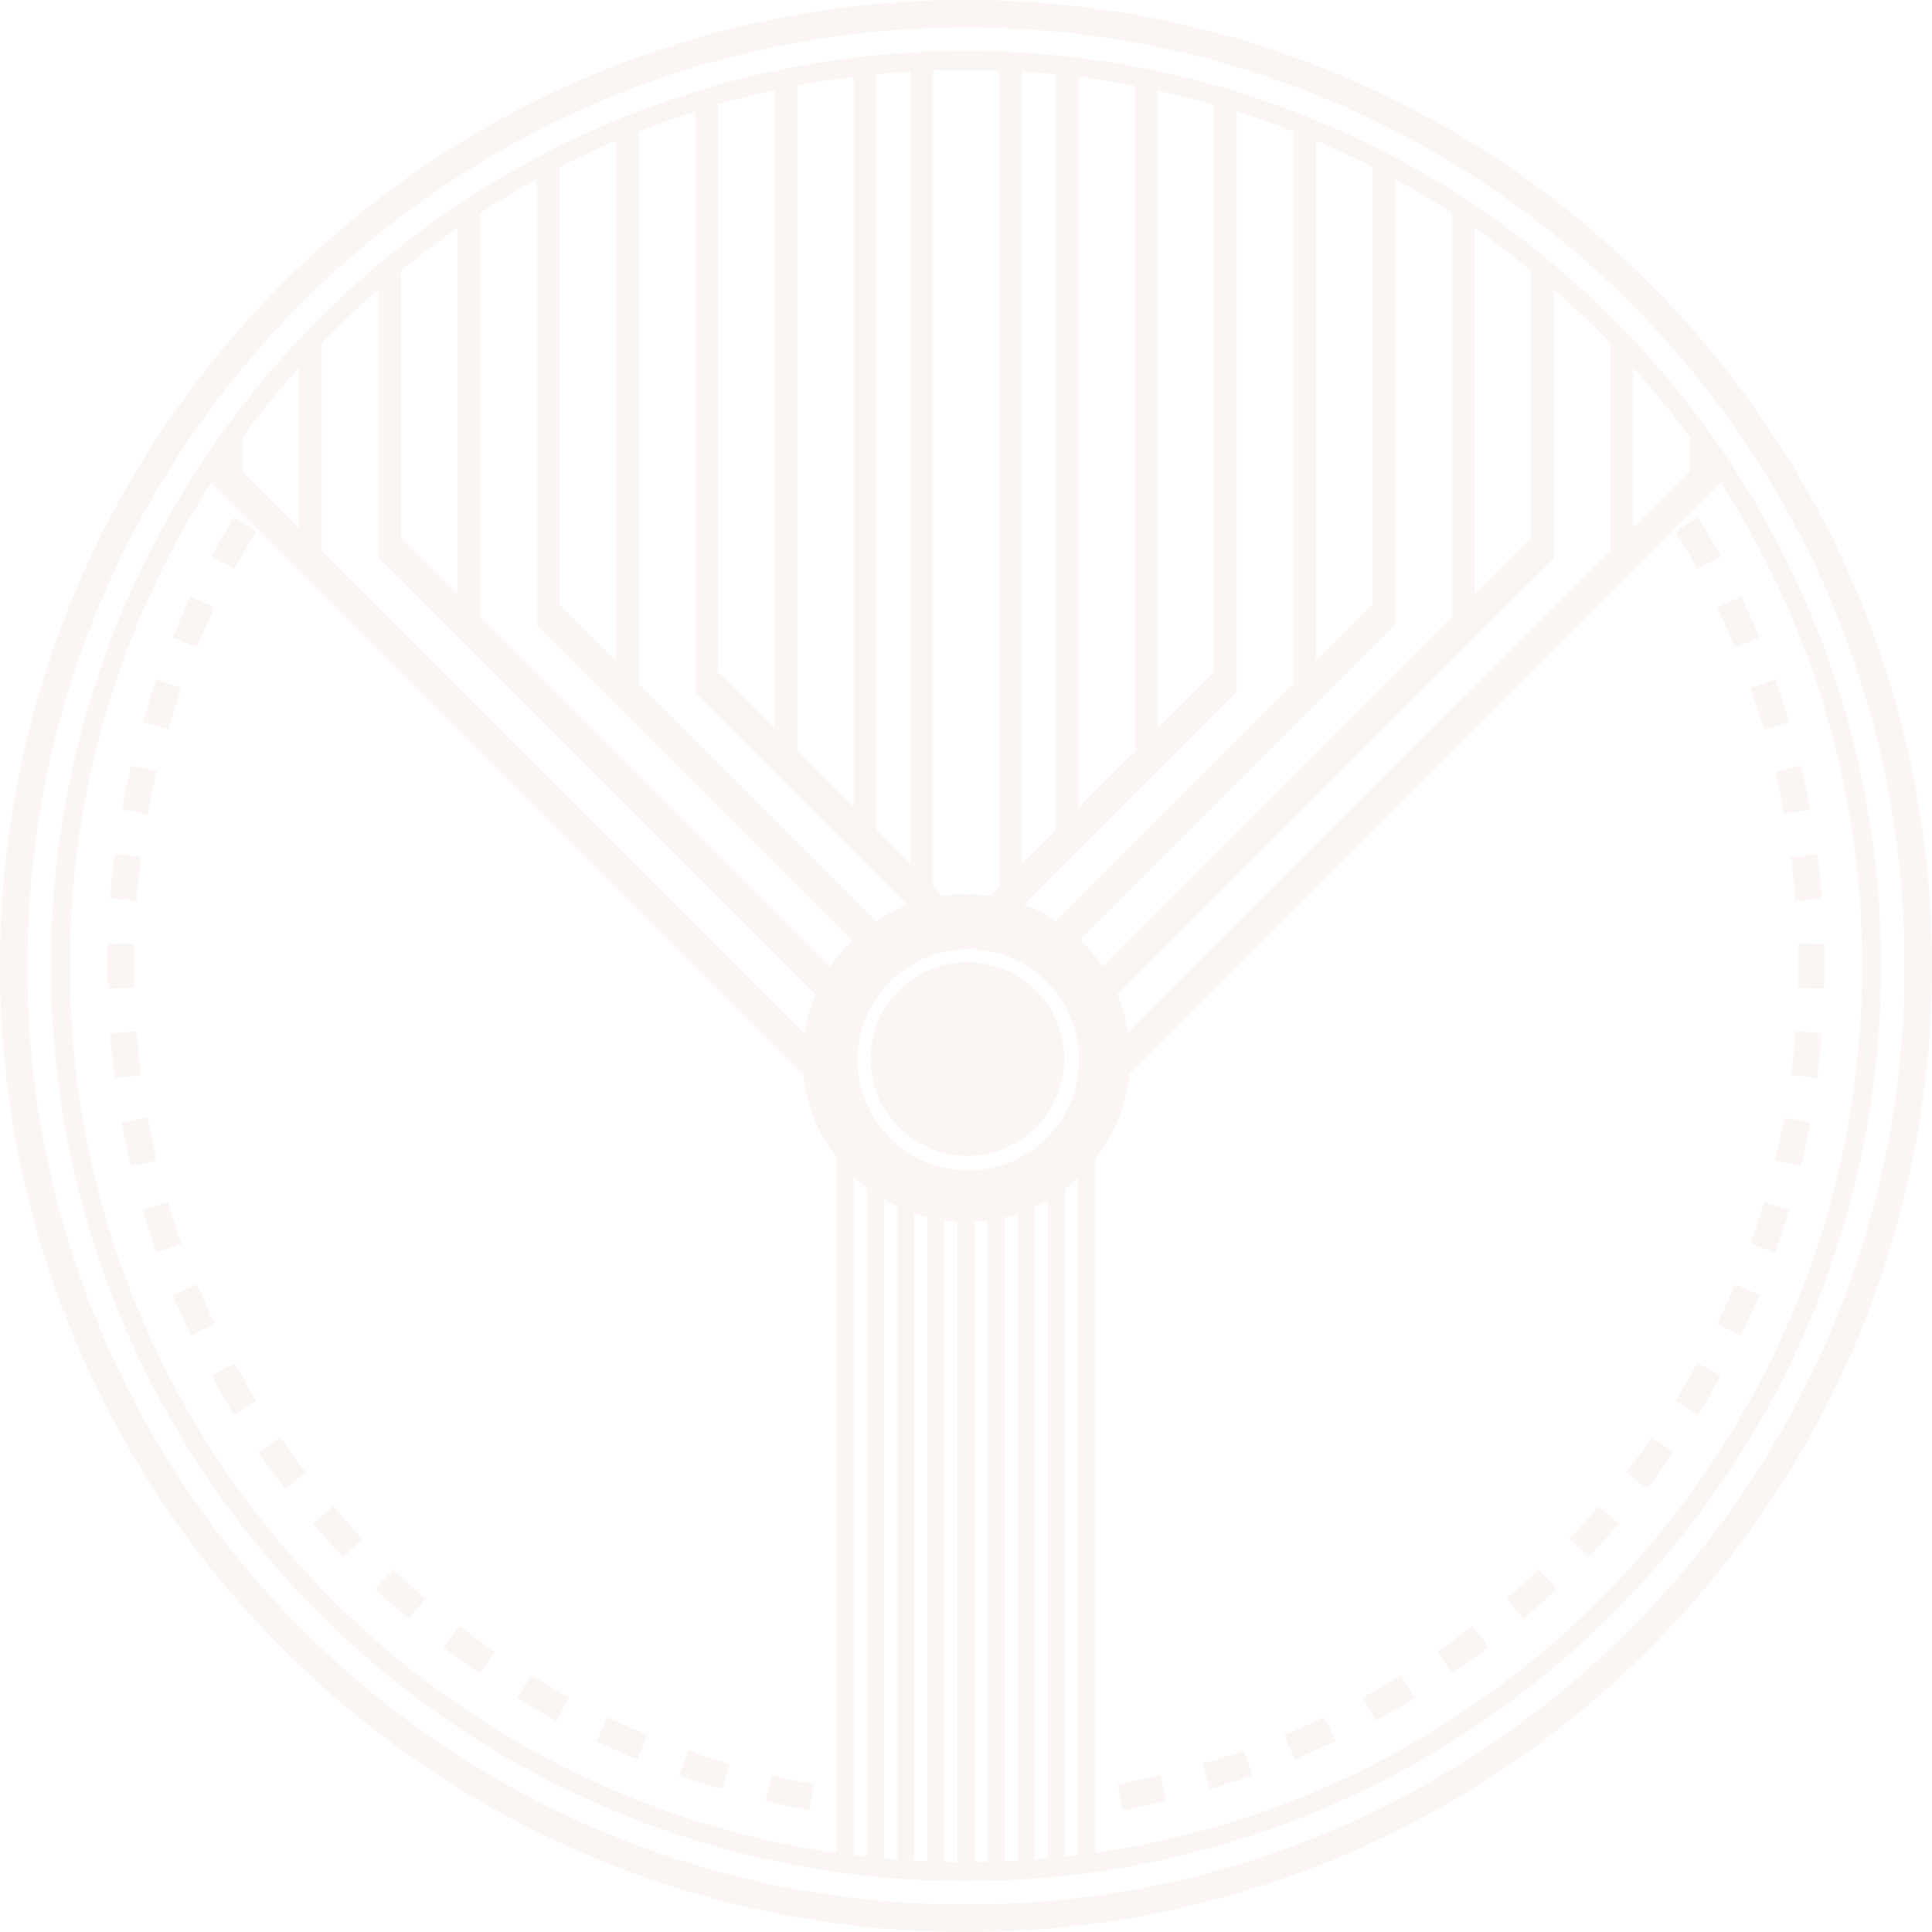
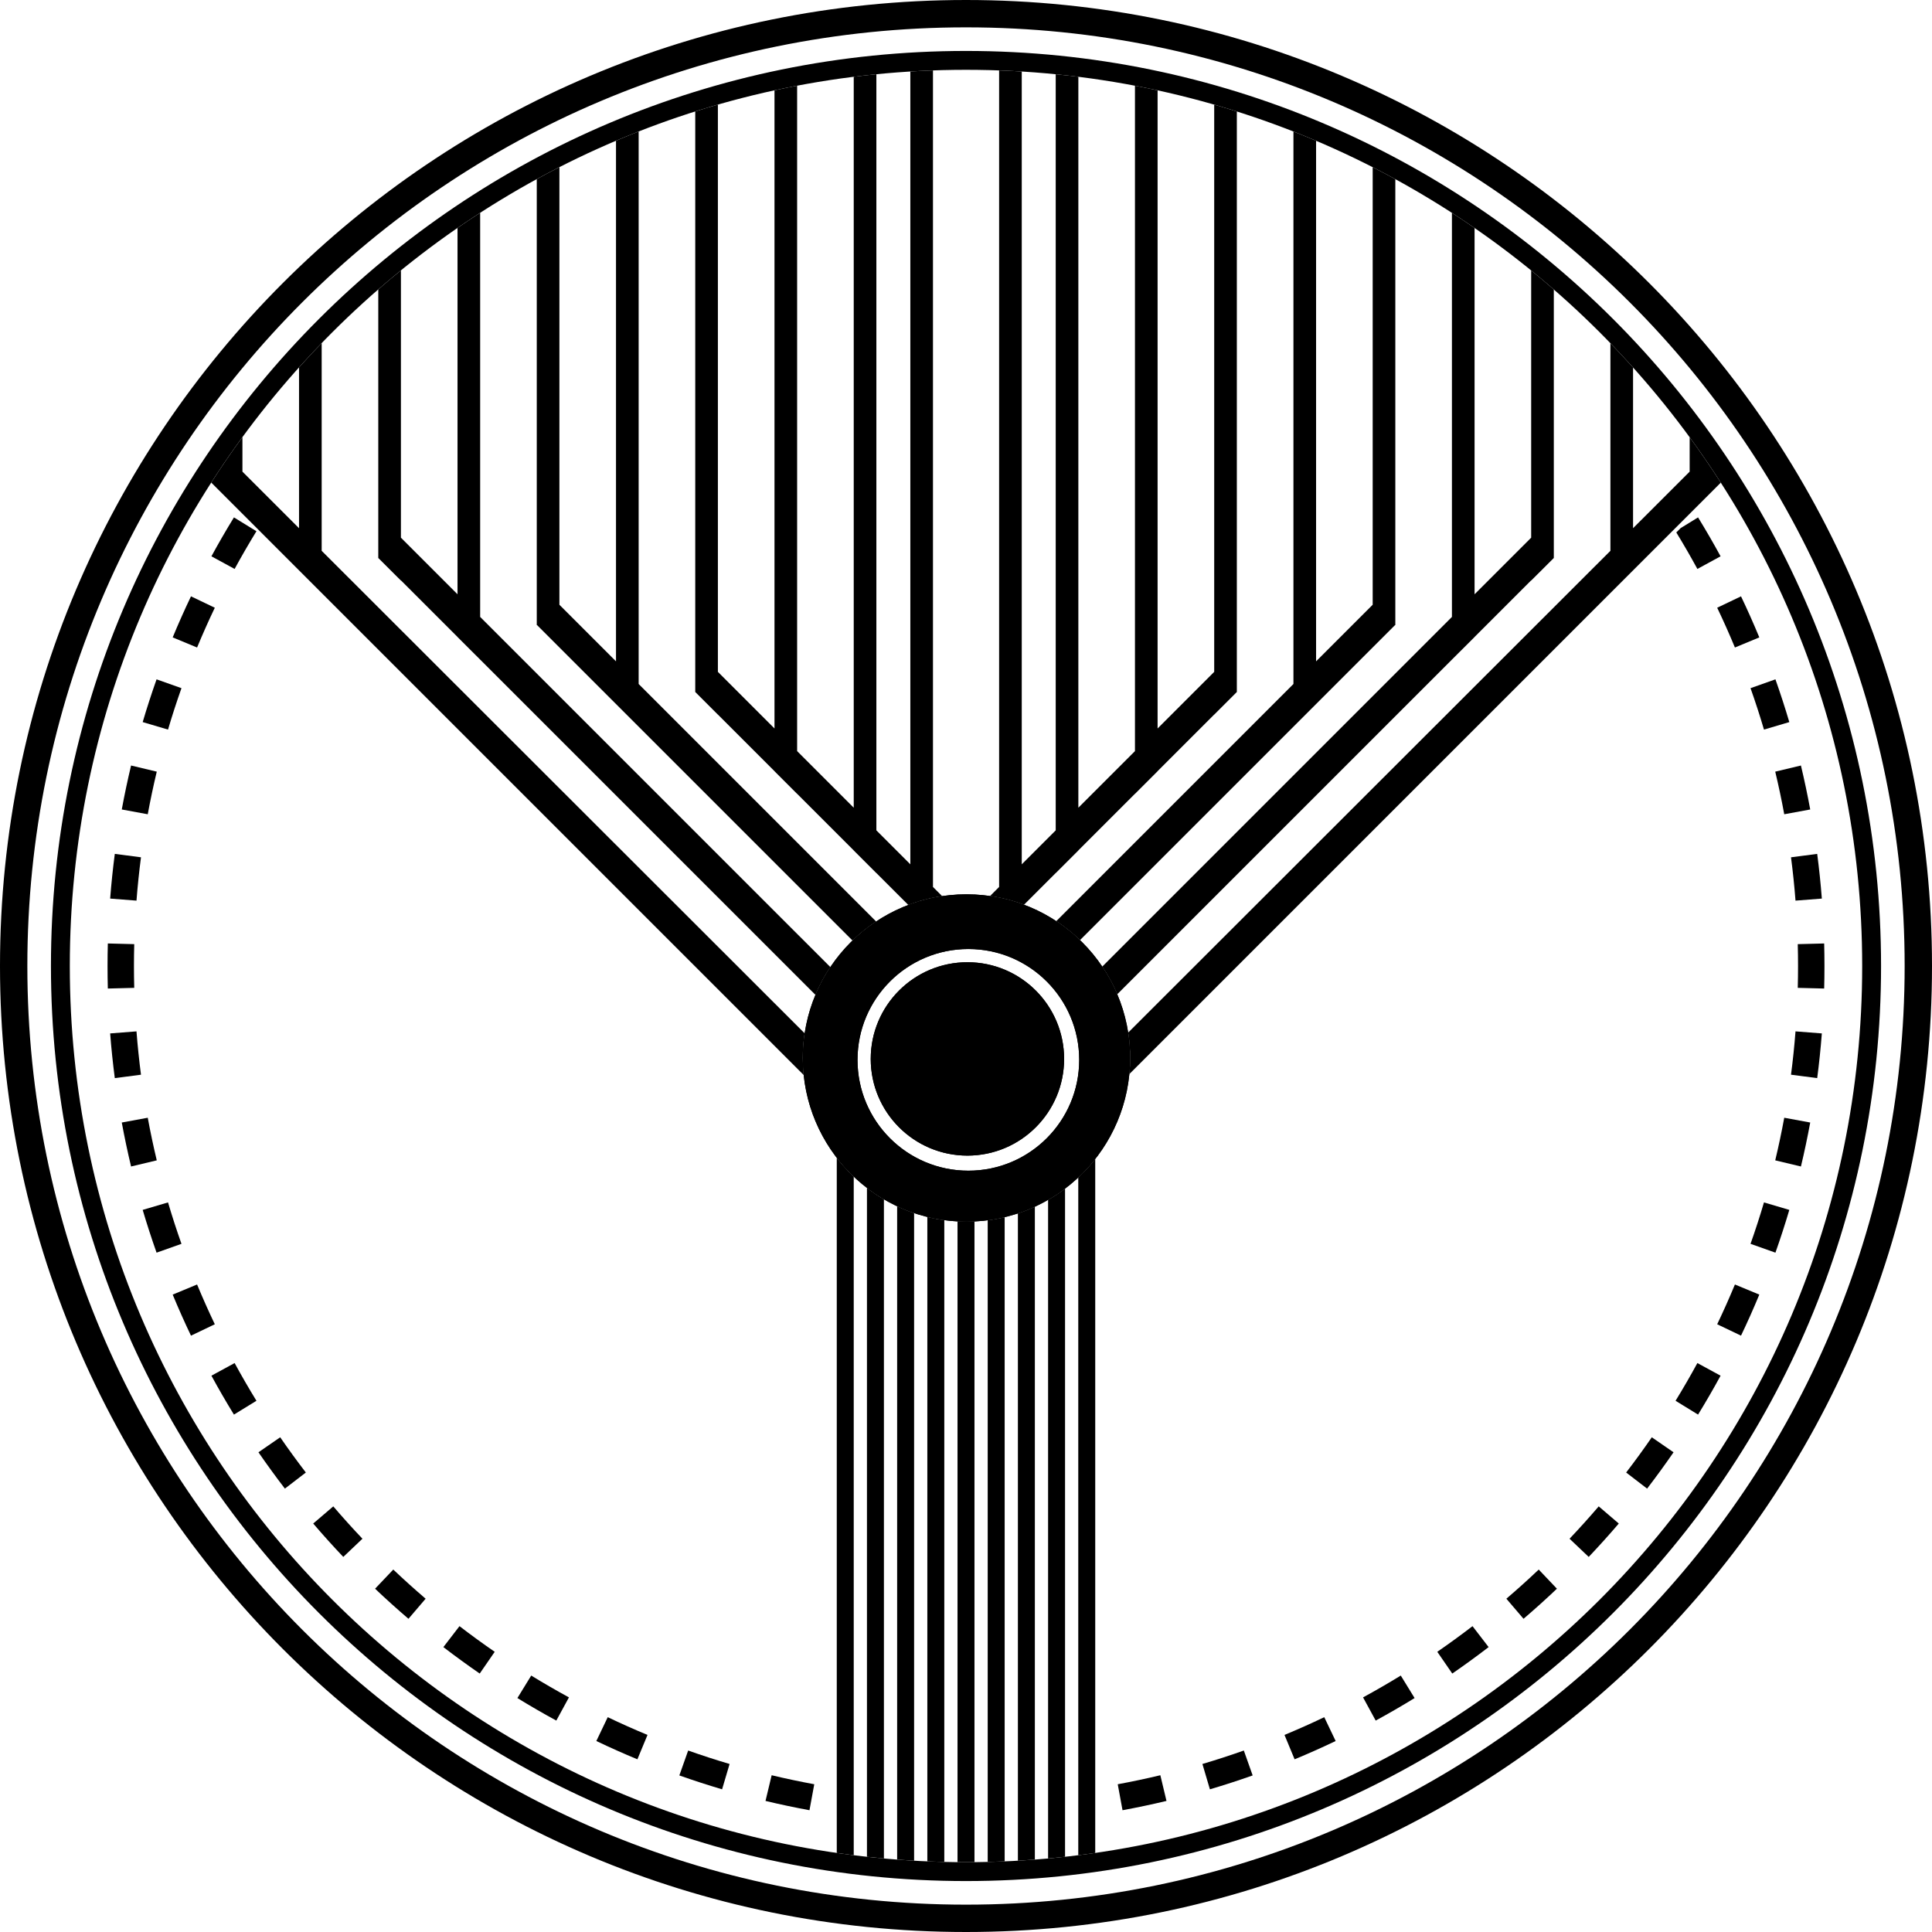
- <svg xmlns="http://www.w3.org/2000/svg" width="2048" height="2048" viewBox="0 0 2048 2048" fill="none">
-   <path fill-rule="evenodd" clip-rule="evenodd" d="M1024 2048C1589.54 2048 2048 1589.54 2048 1024C2048 458.46 1589.54 0 1024 0C458.46 0 0 458.46 0 1024C0 1589.54 458.46 2048 1024 2048ZM1024 2019C1573.52 2019 2019 1573.52 2019 1024C2019 474.477 1573.52 29 1024 29C474.477 29 29 474.477 29 1024C29 1573.52 474.477 2019 1024 2019Z" fill="#FBF5F3" />
-   <path fill-rule="evenodd" clip-rule="evenodd" d="M1024 1994C1559.72 1994 1994 1559.72 1994 1024C1994 488.284 1559.72 54 1024 54C488.284 54 54 488.284 54 1024C54 1559.72 488.284 1994 1024 1994ZM1024 1974C1548.67 1974 1974 1548.67 1974 1024C1974 499.329 1548.67 74 1024 74C499.329 74 74 499.329 74 1024C74 1548.67 499.329 1974 1024 1974Z" fill="#FBF5F3" />
-   <path fill-rule="evenodd" clip-rule="evenodd" d="M1024.5 1295C1120.32 1295 1198 1217.32 1198 1121.5C1198 1025.68 1120.32 948 1024.5 948C928.679 948 851 1025.68 851 1121.5C851 1217.32 928.679 1295 1024.5 1295ZM1144 1123.5C1144 1188.39 1091.39 1241 1026.5 1241C961.607 1241 909 1188.39 909 1123.5C909 1058.61 961.607 1006 1026.5 1006C1091.39 1006 1144 1058.61 1144 1123.5ZM1128 1122.5C1128 1179.11 1082.11 1225 1025.5 1225C968.891 1225 923 1179.11 923 1122.5C923 1065.89 968.891 1020 1025.5 1020C1082.11 1020 1128 1065.89 1128 1122.5Z" fill="#FBF5F3" />
-   <path fill-rule="evenodd" clip-rule="evenodd" d="M1033 1973.96C1030 1973.99 1027 1974 1024 1974C1021 1974 1018 1973.99 1015 1973.96V1294.74C1018.15 1294.91 1021.31 1295 1024.5 1295C1027.35 1295 1030.18 1294.93 1033 1294.8V1973.96ZM1065 1973.13C1059.01 1973.39 1053.01 1973.58 1047 1973.73V1293.55C1053.11 1292.76 1059.11 1291.66 1065 1290.25V1973.13ZM1097 1971.24C1091.02 1971.69 1085.02 1972.09 1079 1972.43V1286.27C1085.16 1284.23 1091.17 1281.86 1097 1279.17V1971.24ZM1129 1968.26C1123.02 1968.92 1117.02 1969.52 1111 1970.07V1271.93C1117.26 1268.33 1123.27 1264.34 1129 1260.01V1968.26ZM905 1966.62C898.982 1965.87 892.982 1965.06 887 1964.19V1227.33C889.111 1230.06 891.301 1232.74 893.568 1235.34C897.189 1239.5 901.004 1243.49 905 1247.29V1966.62ZM937 1970.07C930.984 1969.52 924.983 1968.92 919 1968.26V1259.25C924.729 1263.64 930.739 1267.69 937 1271.35V1970.07ZM969 1972.43C962.985 1972.09 956.985 1971.69 951 1971.24V1278.71C956.83 1281.44 962.838 1283.85 969 1285.93V1972.43ZM1001 1973.73C994.986 1973.58 988.986 1973.39 983 1973.13V1290.01C988.888 1291.45 994.893 1292.6 1001 1293.42V1973.73ZM1161 1964.19C1155.02 1965.06 1149.02 1965.87 1143 1966.62V1248.23C1149.49 1242.16 1155.51 1235.6 1161 1228.61V1964.19Z" fill="#FBF5F3" />
-   <path d="M1776.95 564.416C1784.71 577.103 1792.16 590 1799.29 603.098L1823.88 589.717C1816.28 575.743 1808.32 561.99 1800.02 548.471L1781.56 559.805L1776.95 564.416Z" fill="#FBF5F3" />
-   <path d="M1933.69 1047.89L1905.7 1047.17C1905.9 1039.47 1906 1031.75 1906 1024C1906 1016.25 1905.9 1008.53 1905.7 1000.83L1933.69 1000.11C1933.9 1008.05 1934 1016.01 1934 1024C1934 1031.99 1933.9 1039.95 1933.69 1047.89Z" fill="#FBF5F3" />
-   <path d="M1931.23 952.532L1903.32 954.7C1902.12 939.273 1900.53 923.959 1898.54 908.767L1926.31 905.146C1928.35 920.819 1930 936.618 1931.23 952.532Z" fill="#FBF5F3" />
-   <path d="M1918.91 858.082C1916.02 842.401 1912.73 826.861 1909.05 811.473L1881.82 817.988C1885.38 832.9 1888.57 847.959 1891.37 863.155L1918.91 858.082Z" fill="#FBF5F3" />
-   <path d="M1896.75 765.448L1869.9 773.39C1865.52 758.589 1860.76 743.949 1855.64 729.483L1882.03 720.136C1887.32 735.065 1892.23 750.173 1896.75 765.448Z" fill="#FBF5F3" />
-   <path d="M1864.95 675.663L1839.08 686.389C1833.18 672.141 1826.91 658.082 1820.28 644.223L1845.55 632.151C1852.38 646.453 1858.85 660.961 1864.95 675.663Z" fill="#FBF5F3" />
-   <path d="M247.98 548.471L271.84 563.123C263.794 576.227 256.08 589.556 248.712 603.099L224.116 589.717C231.719 575.743 239.678 561.99 247.98 548.471Z" fill="#FBF5F3" />
-   <path d="M202.453 632.151L227.717 644.223C221.095 658.083 214.824 672.142 208.915 686.389L183.051 675.663C189.148 660.961 195.619 646.453 202.453 632.151Z" fill="#FBF5F3" />
-   <path d="M165.968 720.137L192.362 729.484C187.239 743.95 182.483 758.589 178.104 773.391L151.254 765.448C155.773 750.173 160.681 735.065 165.968 720.137Z" fill="#FBF5F3" />
-   <path d="M138.951 811.473L166.183 817.989C162.615 832.9 159.426 847.959 156.627 863.156L129.09 858.083C131.979 842.402 135.269 826.862 138.951 811.473Z" fill="#FBF5F3" />
-   <path d="M121.692 905.146L149.456 908.768C147.475 923.959 145.88 939.273 144.681 954.701L116.765 952.532C118.001 936.618 119.647 920.82 121.692 905.146Z" fill="#FBF5F3" />
-   <path d="M114.307 1000.11C114.103 1008.05 114 1016.01 114 1024C114 1031.99 114.103 1039.95 114.308 1047.89L142.298 1047.17C142.1 1039.47 142 1031.75 142 1024C142 1016.25 142.1 1008.53 142.298 1000.83L114.307 1000.11Z" fill="#FBF5F3" />
-   <path d="M116.765 1095.47L144.681 1093.3C145.88 1108.73 147.475 1124.04 149.456 1139.23L121.692 1142.85C119.647 1127.18 118.001 1111.38 116.765 1095.47Z" fill="#FBF5F3" />
-   <path d="M129.09 1189.92L156.627 1184.84C159.426 1200.04 162.615 1215.1 166.183 1230.01L138.951 1236.53C135.27 1221.14 131.979 1205.6 129.09 1189.92Z" fill="#FBF5F3" />
-   <path d="M151.255 1282.55L178.105 1274.61C182.483 1289.41 187.239 1304.05 192.362 1318.52L165.968 1327.86C160.681 1312.94 155.773 1297.83 151.255 1282.55Z" fill="#FBF5F3" />
-   <path d="M183.051 1372.34L208.916 1361.61C214.824 1375.86 221.095 1389.92 227.717 1403.78L202.453 1415.85C195.619 1401.55 189.148 1387.04 183.051 1372.34Z" fill="#FBF5F3" />
-   <path d="M224.117 1458.28L248.712 1444.9C256.08 1458.44 263.794 1471.77 271.84 1484.88L247.98 1499.53C239.678 1486.01 231.72 1472.26 224.117 1458.28Z" fill="#FBF5F3" />
-   <path d="M273.969 1539.47L297.03 1523.59C305.77 1536.28 314.833 1548.73 324.208 1560.93L302.007 1577.99C292.335 1565.41 282.985 1552.56 273.969 1539.47Z" fill="#FBF5F3" />
-   <path d="M332.014 1615L353.297 1596.81C363.305 1608.52 373.615 1619.96 384.214 1631.13L363.907 1650.4C352.973 1638.89 342.338 1627.08 332.014 1615Z" fill="#FBF5F3" />
-   <path d="M397.598 1684.09L416.875 1663.79C428.04 1674.39 439.483 1684.69 451.19 1694.7L432.996 1715.99C420.919 1705.66 409.115 1695.03 397.598 1684.09Z" fill="#FBF5F3" />
-   <path d="M470.007 1745.99L487.068 1723.79C499.268 1733.17 511.72 1742.23 524.412 1750.97L508.532 1774.03C495.439 1765.02 482.592 1755.67 470.007 1745.99Z" fill="#FBF5F3" />
-   <path d="M548.471 1800.02L563.123 1776.16C576.227 1784.21 589.556 1791.92 603.099 1799.29L589.717 1823.88C575.743 1816.28 561.99 1808.32 548.471 1800.02Z" fill="#FBF5F3" />
-   <path d="M632.151 1845.55L644.223 1820.28C658.083 1826.91 672.142 1833.18 686.389 1839.08L675.663 1864.95C660.961 1858.85 646.453 1852.38 632.151 1845.55Z" fill="#FBF5F3" />
-   <path d="M720.137 1882.03L729.484 1855.64C743.95 1860.76 758.589 1865.52 773.391 1869.9L765.448 1896.75C750.173 1892.23 735.065 1887.32 720.137 1882.03Z" fill="#FBF5F3" />
-   <path d="M811.473 1909.05L817.989 1881.82C832.9 1885.39 847.959 1888.57 863.156 1891.37L858.083 1918.91C842.402 1916.02 826.862 1912.73 811.473 1909.05Z" fill="#FBF5F3" />
-   <path d="M1189.92 1918.91L1184.84 1891.37C1200.04 1888.57 1215.1 1885.38 1230.01 1881.82L1236.53 1909.05C1221.14 1912.73 1205.6 1916.02 1189.92 1918.91Z" fill="#FBF5F3" />
-   <path d="M1282.55 1896.75L1274.61 1869.9C1289.41 1865.52 1304.05 1860.76 1318.52 1855.64L1327.86 1882.03C1312.94 1887.32 1297.83 1892.23 1282.55 1896.75Z" fill="#FBF5F3" />
-   <path d="M1372.34 1864.95L1361.61 1839.08C1375.86 1833.18 1389.92 1826.91 1403.78 1820.28L1415.85 1845.55C1401.55 1852.38 1387.04 1858.85 1372.34 1864.95Z" fill="#FBF5F3" />
-   <path d="M1458.28 1823.88C1472.26 1816.28 1486.01 1808.32 1499.53 1800.02L1484.88 1776.16C1471.77 1784.21 1458.44 1791.92 1444.9 1799.29L1458.28 1823.88Z" fill="#FBF5F3" />
-   <path d="M1539.47 1774.03L1523.59 1750.97C1536.28 1742.23 1548.73 1733.17 1560.93 1723.79L1577.99 1745.99C1565.41 1755.67 1552.56 1765.02 1539.47 1774.03Z" fill="#FBF5F3" />
-   <path d="M1615 1715.99L1596.81 1694.7C1608.52 1684.69 1619.96 1674.39 1631.13 1663.79L1650.4 1684.09C1638.89 1695.03 1627.08 1705.66 1615 1715.99Z" fill="#FBF5F3" />
-   <path d="M1684.09 1650.4L1663.79 1631.13C1674.39 1619.96 1684.69 1608.52 1694.7 1596.81L1715.99 1615C1705.66 1627.08 1695.03 1638.88 1684.09 1650.4Z" fill="#FBF5F3" />
-   <path d="M1745.99 1577.99L1723.79 1560.93C1733.17 1548.73 1742.23 1536.28 1750.97 1523.59L1774.03 1539.47C1765.02 1552.56 1755.67 1565.41 1745.99 1577.99Z" fill="#FBF5F3" />
-   <path d="M1800.02 1499.53L1776.16 1484.88C1784.21 1471.77 1791.92 1458.44 1799.29 1444.9L1823.88 1458.28C1816.28 1472.26 1808.32 1486.01 1800.02 1499.53Z" fill="#FBF5F3" />
-   <path d="M1845.55 1415.85L1820.28 1403.78C1826.91 1389.92 1833.18 1375.86 1839.08 1361.61L1864.95 1372.34C1858.85 1387.04 1852.38 1401.55 1845.55 1415.85Z" fill="#FBF5F3" />
-   <path d="M1882.03 1327.86L1855.64 1318.52C1860.76 1304.05 1865.52 1289.41 1869.9 1274.61L1896.75 1282.55C1892.23 1297.83 1887.32 1312.93 1882.03 1327.86Z" fill="#FBF5F3" />
-   <path d="M1909.05 1236.53L1881.82 1230.01C1885.39 1215.1 1888.57 1200.04 1891.37 1184.84L1918.91 1189.92C1916.02 1205.6 1912.73 1221.14 1909.05 1236.53Z" fill="#FBF5F3" />
-   <path d="M1926.31 1142.85L1898.54 1139.23C1900.53 1124.04 1902.12 1108.73 1903.32 1093.3L1931.23 1095.47C1930 1111.38 1928.35 1127.18 1926.31 1142.85Z" fill="#FBF5F3" />
-   <path fill-rule="evenodd" clip-rule="evenodd" d="M1024.5 1295C1120.32 1295 1198 1217.32 1198 1121.5C1198 1025.68 1120.32 948 1024.5 948C928.679 948 851 1025.68 851 1121.5C851 1217.32 928.679 1295 1024.5 1295ZM1144 1123.5C1144 1188.39 1091.39 1241 1026.5 1241C961.607 1241 909 1188.39 909 1123.5C909 1058.61 961.607 1006 1026.5 1006C1091.39 1006 1144 1058.61 1144 1123.5ZM1128 1122.5C1128 1179.11 1082.11 1225 1025.5 1225C968.891 1225 923 1179.11 923 1122.5C923 1065.89 968.891 1020 1025.5 1020C1082.11 1020 1128 1065.89 1128 1122.5Z" fill="#FBF5F3" />
-   <path d="M989 940.201V74.633C980.974 74.924 972.973 75.314 965 75.802V916.201L929 880.201V78.691C920.97 79.488 912.969 80.385 905 81.381V856.201L845 796.201V90.838C836.963 92.371 828.963 94.004 821 95.738V772.201L761.003 712.204L761 712.208V110.875C752.955 113.188 744.955 115.604 737 118.122V733.531L761 757.531V757.456L821 817.456V817.531L845 841.531V841.456L905 901.456V901.531L929 925.531V925.456L962.825 959.282C974.255 954.934 986.264 951.759 998.703 949.905L989 940.201Z" fill="#FBF5F3" />
-   <path d="M1119.1 925.456L1085.52 959.034C1074.04 954.722 1061.99 951.591 1049.51 949.789L1059.1 940.201V74.636C1067.12 74.928 1075.12 75.319 1083.1 75.808V916.201L1119.1 880.201V78.7C1127.13 79.499 1135.13 80.397 1143.1 81.393V856.201L1203.1 796.201V90.857C1211.13 92.39 1219.13 94.025 1227.1 95.759V772.201L1287.09 712.204L1287.1 712.208V110.903C1295.14 113.217 1303.14 115.634 1311.1 118.153V733.531L1287.1 757.531V757.456L1227.1 817.456V817.531L1203.1 841.531V841.456L1143.1 901.456V901.531L1119.1 925.531V925.456Z" fill="#FBF5F3" />
-   <path d="M257 463.345V499.977L317 559.919V389.44C324.842 380.708 332.843 372.122 341 363.688V583.895L852.957 1095.36C851.668 1103.88 851 1112.61 851 1121.5C851 1127.6 851.315 1133.62 851.928 1139.56L223.925 511.553C234.465 495.131 245.497 479.055 257 463.345Z" fill="#FBF5F3" />
-   <path d="M425 615.427V615.203L485 675.203V675.266L509 699.201L864.376 1054.58C868.711 1044.22 874.023 1034.37 880.195 1025.14L509 653.948V225.569C500.915 230.795 492.914 236.141 485 241.603V629.948L425 569.948V286.602C416.888 293.199 408.887 299.928 401 306.785V591.492L425 615.427Z" fill="#FBF5F3" />
-   <path d="M593 177.169V641.059L653 701.059V149.172C660.945 145.798 668.945 142.529 677 139.368V725.059L928.739 976.798C919.763 982.75 911.373 989.515 903.674 996.988L568.759 662.073L569 661.833V189.844C576.932 185.509 584.933 181.283 593 177.169Z" fill="#FBF5F3" />
-   <path d="M1791.1 463.478V499.977L1731.1 559.919V389.548C1723.26 380.814 1715.25 372.226 1707.1 363.788V583.895L1195.92 1094.57C1197.29 1103.35 1198 1112.34 1198 1121.5C1198 1127.25 1197.72 1132.94 1197.17 1138.55L1824.11 511.612C1813.59 495.216 1802.58 479.164 1791.1 463.478Z" fill="#FBF5F3" />
-   <path d="M1623.1 615.427V615.203L1563.1 675.203V675.266L1539.1 699.201L1184.36 1053.94C1179.99 1043.61 1174.64 1033.8 1168.44 1024.6L1539.1 653.948V225.632C1547.18 230.86 1555.18 236.206 1563.1 241.67V629.948L1623.1 569.948V286.681C1631.21 293.28 1639.21 300.011 1647.1 306.869V591.492L1623.1 615.427Z" fill="#FBF5F3" />
-   <path d="M1479.34 662.073L1479.1 661.833V189.898C1471.17 185.561 1463.16 181.334 1455.1 177.218V641.059L1395.1 701.059V149.213C1387.15 145.838 1379.15 142.569 1371.1 139.406V725.059L1119.72 976.439C1128.72 982.36 1137.14 989.097 1144.87 996.544L1479.34 662.073Z" fill="#FBF5F3" />
+ <svg xmlns="http://www.w3.org/2000/svg" width="128" height="128" viewBox="0 0 128 128" fill="none">
+   <path fill-rule="evenodd" clip-rule="evenodd" d="M64 128C99.346 128 128 99.346 128 64C128 28.654 99.346 0 64 0C28.654 0 0 28.654 0 64C0 99.346 28.654 128 64 128ZM64 126.188C98.345 126.188 126.188 98.345 126.188 64C126.188 29.655 98.345 1.812 64 1.812C29.655 1.812 1.812 29.655 1.812 64C1.812 98.345 29.655 126.188 64 126.188Z" fill="black" />
+   <path fill-rule="evenodd" clip-rule="evenodd" d="M64 124.625C97.482 124.625 124.625 97.482 124.625 64C124.625 30.518 97.482 3.375 64 3.375C30.518 3.375 3.375 30.518 3.375 64C3.375 97.482 30.518 124.625 64 124.625ZM64 123.375C96.792 123.375 123.375 96.792 123.375 64C123.375 31.208 96.792 4.625 64 4.625C31.208 4.625 4.625 31.208 4.625 64C4.625 96.792 31.208 123.375 64 123.375Z" fill="black" />
+   <path fill-rule="evenodd" clip-rule="evenodd" d="M64.031 80.938C70.02 80.938 74.875 76.083 74.875 70.094C74.875 64.105 70.02 59.25 64.031 59.25C58.042 59.25 53.188 64.105 53.188 70.094C53.188 76.083 58.042 80.938 64.031 80.938ZM71.5 70.219C71.5 74.275 68.212 77.562 64.156 77.562C60.1 77.562 56.812 74.275 56.812 70.219C56.812 66.163 60.1 62.875 64.156 62.875C68.212 62.875 71.5 66.163 71.5 70.219ZM70.5 70.156C70.5 73.694 67.632 76.562 64.094 76.562C60.556 76.562 57.688 73.694 57.688 70.156C57.688 66.618 60.556 63.75 64.094 63.75C67.632 63.75 70.5 66.618 70.5 70.156Z" fill="black" />
+   <path fill-rule="evenodd" clip-rule="evenodd" d="M64.562 123.372C64.375 123.374 64.188 123.375 64 123.375C63.812 123.375 63.625 123.374 63.438 123.372V80.921C63.575 80.929 63.712 80.934 63.851 80.936C63.911 80.937 63.971 80.938 64.031 80.938C64.111 80.938 64.19 80.937 64.269 80.935C64.309 80.934 64.349 80.933 64.389 80.932C64.447 80.93 64.505 80.927 64.562 80.925V123.372ZM66.562 123.321C66.188 123.337 65.813 123.349 65.438 123.358V80.847C65.629 80.822 65.818 80.793 66.006 80.758C66.117 80.738 66.228 80.716 66.338 80.692C66.381 80.682 66.423 80.673 66.466 80.663C66.498 80.656 66.53 80.648 66.562 80.64V123.321ZM68.562 123.202C68.189 123.231 67.814 123.256 67.438 123.277V80.392C67.823 80.264 68.198 80.116 68.562 79.948V123.202ZM70.562 123.016C70.189 123.058 69.814 123.095 69.438 123.129V79.496C69.829 79.27 70.204 79.021 70.562 78.751V123.016ZM56.562 122.914C56.186 122.867 55.811 122.816 55.438 122.762V76.708C55.569 76.879 55.706 77.046 55.848 77.209C56.074 77.469 56.313 77.718 56.562 77.955V122.914ZM58.562 123.129C58.187 123.095 57.812 123.058 57.438 123.016V78.703C57.795 78.978 58.171 79.231 58.562 79.46V123.129ZM60.562 123.277C60.187 123.256 59.812 123.231 59.438 123.202V79.919C59.582 79.987 59.727 80.051 59.875 80.112C60.1 80.206 60.33 80.292 60.562 80.371V123.277ZM62.562 123.358C62.187 123.349 61.812 123.337 61.438 123.321V80.625C61.806 80.716 62.181 80.787 62.562 80.839V123.358ZM72.562 122.762C72.189 122.816 71.814 122.867 71.438 122.914V78.014C71.843 77.635 72.219 77.225 72.562 76.788V122.762Z" fill="black" />
+   <path d="M111.059 35.276C111.545 36.069 112.01 36.875 112.456 37.694L113.993 36.857C113.518 35.984 113.02 35.124 112.501 34.279L111.348 34.988L111.059 35.276Z" fill="black" />
+   <path d="M120.856 65.493L119.106 65.448C119.119 64.967 119.125 64.484 119.125 64C119.125 63.516 119.119 63.033 119.106 62.552L120.856 62.507C120.869 63.003 120.875 63.501 120.875 64C120.875 64.499 120.869 64.997 120.856 65.493Z" fill="black" />
+   <path d="M120.702 59.533L118.957 59.669C118.883 58.705 118.783 57.747 118.659 56.798L120.394 56.572C120.522 57.551 120.625 58.539 120.702 59.533Z" fill="black" />
+   <path d="M119.932 53.63C119.751 52.65 119.546 51.679 119.316 50.717L117.614 51.124C117.837 52.056 118.036 52.997 118.211 53.947L119.932 53.63Z" fill="black" />
+   <path d="M118.547 47.84L116.868 48.337C116.595 47.412 116.298 46.497 115.977 45.593L117.627 45.008C117.957 45.942 118.264 46.886 118.547 47.84Z" fill="black" />
+   <path d="M116.559 42.229L114.943 42.899C114.574 42.009 114.182 41.13 113.768 40.264L115.347 39.509C115.774 40.403 116.178 41.31 116.559 42.229Z" fill="black" />
+   <path d="M15.499 34.279L16.99 35.195C16.487 36.014 16.005 36.847 15.544 37.694L14.007 36.857C14.482 35.984 14.98 35.124 15.499 34.279Z" fill="black" />
+   <path d="M12.653 39.509L14.232 40.264C13.818 41.13 13.427 42.009 13.057 42.899L11.441 42.229C11.822 41.31 12.226 40.403 12.653 39.509Z" fill="black" />
+   <path d="M10.373 45.008L12.023 45.593C11.702 46.497 11.405 47.412 11.132 48.337L9.453 47.84C9.736 46.886 10.043 45.942 10.373 45.008Z" fill="black" />
+   <path d="M8.684 50.717L10.386 51.124C10.163 52.056 9.964 52.997 9.789 53.947L8.068 53.63C8.249 52.65 8.454 51.679 8.684 50.717Z" fill="black" />
+   <path d="M7.606 56.572L9.341 56.798C9.217 57.747 9.117 58.705 9.043 59.669L7.298 59.533C7.375 58.539 7.478 57.551 7.606 56.572Z" fill="black" />
+   <path d="M7.144 62.507C7.131 63.003 7.125 63.501 7.125 64C7.125 64.499 7.131 64.997 7.144 65.493L8.894 65.448C8.881 64.967 8.875 64.484 8.875 64C8.875 63.516 8.881 63.033 8.894 62.552L7.144 62.507Z" fill="black" />
+   <path d="M7.298 68.467L9.043 68.331C9.117 69.295 9.217 70.253 9.341 71.202L7.606 71.428C7.478 70.449 7.375 69.461 7.298 68.467Z" fill="black" />
+   <path d="M8.068 74.37L9.789 74.053C9.964 75.003 10.163 75.944 10.386 76.876L8.684 77.283C8.454 76.321 8.249 75.35 8.068 74.37Z" fill="black" />
+   <path d="M9.453 80.159L11.132 79.663C11.405 80.588 11.702 81.503 12.023 82.407L10.373 82.992C10.043 82.058 9.736 81.114 9.453 80.159Z" fill="black" />
+   <path d="M11.441 85.771L13.057 85.101C13.427 85.991 13.818 86.87 14.232 87.736L12.653 88.491C12.226 87.597 11.822 86.69 11.441 85.771Z" fill="black" />
+   <path d="M14.007 91.143L15.544 90.306C16.005 91.153 16.487 91.986 16.99 92.805L15.499 93.721C14.98 92.876 14.482 92.016 14.007 91.143Z" fill="black" />
+   <path d="M17.123 96.217L18.564 95.224C19.111 96.017 19.677 96.796 20.263 97.558L18.875 98.625C18.271 97.838 17.687 97.035 17.123 96.217Z" fill="black" />
+   <path d="M20.751 100.938L22.081 99.801C22.707 100.532 23.351 101.248 24.013 101.945L22.744 103.15C22.061 102.43 21.396 101.693 20.751 100.938Z" fill="black" />
+   <path d="M24.85 105.256L26.055 103.987C26.753 104.649 27.468 105.293 28.199 105.919L27.062 107.249C26.307 106.604 25.57 105.939 24.85 105.256Z" fill="black" />
+   <path d="M29.375 109.125L30.442 107.737C31.204 108.323 31.983 108.889 32.776 109.436L31.783 110.877C30.965 110.313 30.162 109.729 29.375 109.125Z" fill="black" />
+   <path d="M34.279 112.501L35.195 111.01C36.014 111.513 36.847 111.995 37.694 112.456L36.857 113.993C35.984 113.518 35.124 113.02 34.279 112.501Z" fill="black" />
+   <path d="M39.509 115.347L40.264 113.768C41.13 114.182 42.009 114.574 42.899 114.943L42.229 116.559C41.31 116.178 40.403 115.774 39.509 115.347Z" fill="black" />
+   <path d="M45.008 117.627L45.593 115.977C46.497 116.298 47.412 116.595 48.337 116.868L47.84 118.547C46.886 118.264 45.942 117.957 45.008 117.627Z" fill="black" />
+   <path d="M50.717 119.316L51.124 117.614C52.056 117.837 52.997 118.036 53.947 118.211L53.63 119.932C52.65 119.751 51.679 119.546 50.717 119.316Z" fill="black" />
+   <path d="M74.37 119.932L74.053 118.211C75.003 118.036 75.944 117.837 76.876 117.614L77.283 119.316C76.321 119.546 75.35 119.751 74.37 119.932Z" fill="black" />
+   <path d="M80.159 118.547L79.663 116.868C80.588 116.595 81.503 116.298 82.407 115.977L82.992 117.627C82.058 117.957 81.114 118.264 80.159 118.547Z" fill="black" />
+   <path d="M85.771 116.559L85.101 114.943C85.991 114.574 86.87 114.182 87.736 113.768L88.491 115.347C87.597 115.774 86.69 116.178 85.771 116.559Z" fill="black" />
+   <path d="M91.143 113.993C92.016 113.518 92.876 113.02 93.721 112.501L92.805 111.01C91.986 111.513 91.153 111.995 90.306 112.456L91.143 113.993Z" fill="black" />
+   <path d="M96.217 110.877L95.224 109.436C96.017 108.889 96.796 108.323 97.558 107.737L98.625 109.125C97.838 109.729 97.035 110.313 96.217 110.877Z" fill="black" />
+   <path d="M100.938 107.249L99.801 105.919C100.532 105.293 101.248 104.649 101.945 103.987L103.15 105.256C102.43 105.939 101.693 106.604 100.938 107.249Z" fill="black" />
+   <path d="M105.256 103.15L103.987 101.945C104.649 101.247 105.293 100.532 105.919 99.801L107.249 100.938C106.604 101.693 105.939 102.43 105.256 103.15Z" fill="black" />
+   <path d="M109.125 98.625L107.737 97.558C108.323 96.796 108.889 96.017 109.436 95.224L110.877 96.217C110.313 97.035 109.729 97.838 109.125 98.625Z" fill="black" />
+   <path d="M112.501 93.721L111.01 92.805C111.513 91.986 111.995 91.153 112.456 90.306L113.993 91.143C113.518 92.016 113.02 92.876 112.501 93.721Z" fill="black" />
+   <path d="M115.347 88.49L113.768 87.736C114.182 86.87 114.574 85.991 114.943 85.101L116.559 85.771C116.178 86.69 115.774 87.597 115.347 88.49Z" fill="black" />
+   <path d="M117.627 82.992L115.977 82.407C116.298 81.503 116.595 80.588 116.868 79.663L118.547 80.159C118.264 81.114 117.957 82.058 117.627 82.992Z" fill="black" />
+   <path d="M119.316 77.283L117.614 76.876C117.837 75.944 118.036 75.003 118.211 74.053L119.932 74.37C119.751 75.35 119.546 76.321 119.316 77.283Z" fill="black" />
+   <path d="M120.394 71.428L118.659 71.202C118.783 70.253 118.883 69.295 118.957 68.331L120.702 68.467C120.625 69.461 120.522 70.449 120.394 71.428Z" fill="black" />
+   <path fill-rule="evenodd" clip-rule="evenodd" d="M64.031 80.938C70.02 80.938 74.875 76.083 74.875 70.094C74.875 64.105 70.02 59.25 64.031 59.25C58.042 59.25 53.188 64.105 53.188 70.094C53.188 76.083 58.042 80.938 64.031 80.938ZM71.5 70.219C71.5 74.275 68.212 77.562 64.156 77.562C60.1 77.562 56.812 74.275 56.812 70.219C56.812 66.163 60.1 62.875 64.156 62.875C68.212 62.875 71.5 66.163 71.5 70.219ZM70.5 70.156C70.5 73.694 67.632 76.562 64.094 76.562C60.556 76.562 57.688 73.694 57.688 70.156C57.688 66.618 60.556 63.75 64.094 63.75C67.632 63.75 70.5 66.618 70.5 70.156Z" fill="black" />
+   <path d="M61.812 58.763V4.665C61.311 4.683 60.811 4.707 60.312 4.738V57.263L58.062 55.013V4.918C57.561 4.968 57.061 5.024 56.562 5.086V53.513L52.812 49.763V5.677C52.31 5.773 51.81 5.875 51.312 5.984V48.263L47.563 44.513L47.562 44.513V6.93C47.06 7.074 46.56 7.225 46.062 7.383V45.846L47.562 47.346V47.341L51.312 51.091V51.096L52.812 52.596V52.591L56.562 56.341V56.346L58.062 57.846V57.841L60.177 59.955C60.891 59.683 61.642 59.485 62.419 59.369L61.812 58.763Z" fill="black" />
+   <path d="M69.944 57.841L67.845 59.94C67.128 59.67 66.374 59.474 65.594 59.362L66.194 58.763V4.665C66.695 4.683 67.195 4.707 67.694 4.738V57.263L69.944 55.013V4.919C70.445 4.969 70.945 5.025 71.444 5.087V53.513L75.194 49.763V5.679C75.696 5.774 76.196 5.877 76.694 5.985V48.263L80.443 44.513L80.444 44.513V6.931C80.946 7.076 81.446 7.227 81.944 7.385V45.846L80.444 47.346V47.341L76.694 51.091V51.096L75.194 52.596V52.591L71.444 56.341V56.346L69.944 57.846V57.841Z" fill="black" />
+   <path d="M16.062 28.959V31.248L19.812 34.995V24.34C20.303 23.794 20.803 23.258 21.312 22.73V36.493L53.31 68.46C53.229 68.993 53.188 69.538 53.188 70.094C53.188 70.475 53.207 70.851 53.246 71.222L13.995 31.972C14.654 30.946 15.344 29.941 16.062 28.959Z" fill="black" />
+   <path d="M26.562 38.464V38.45L30.312 42.2V42.204L31.812 43.7L54.024 65.911C54.294 65.264 54.626 64.648 55.012 64.071L31.812 40.872V14.098C31.307 14.425 30.807 14.759 30.312 15.1V39.372L26.562 35.622V17.913C26.055 18.325 25.555 18.745 25.062 19.174V36.968L26.562 38.464Z" fill="black" />
+   <path d="M37.062 11.073V40.066L40.812 43.816V9.323C41.309 9.112 41.809 8.908 42.312 8.71V45.316L58.046 61.05C57.485 61.422 56.961 61.845 56.48 62.312L35.547 41.38L35.562 41.364V11.865C36.058 11.594 36.558 11.33 37.062 11.073Z" fill="black" />
+   <path d="M111.944 28.967V31.248L108.194 34.995V24.347C107.704 23.801 107.203 23.264 106.694 22.737V36.493L74.745 68.411C74.831 68.959 74.875 69.521 74.875 70.094C74.875 70.453 74.858 70.809 74.823 71.159L114.007 31.976C113.349 30.951 112.661 29.948 111.944 28.967Z" fill="black" />
+   <path d="M101.444 38.464V38.45L97.694 42.2V42.204L96.194 43.7L74.022 65.871C73.749 65.226 73.415 64.612 73.028 64.038L96.194 40.872V14.102C96.699 14.429 97.199 14.763 97.694 15.104V39.372L101.444 35.622V17.918C101.951 18.33 102.451 18.751 102.944 19.179V36.968L101.444 38.464Z" fill="black" />
+   <path d="M92.459 41.38L92.444 41.365V11.869C91.948 11.598 91.448 11.333 90.944 11.076V40.066L87.194 43.816V9.326C86.697 9.115 86.197 8.911 85.694 8.713V45.316L69.982 61.028C70.545 61.398 71.071 61.819 71.554 62.284L92.459 41.38Z" fill="black" />
</svg>
